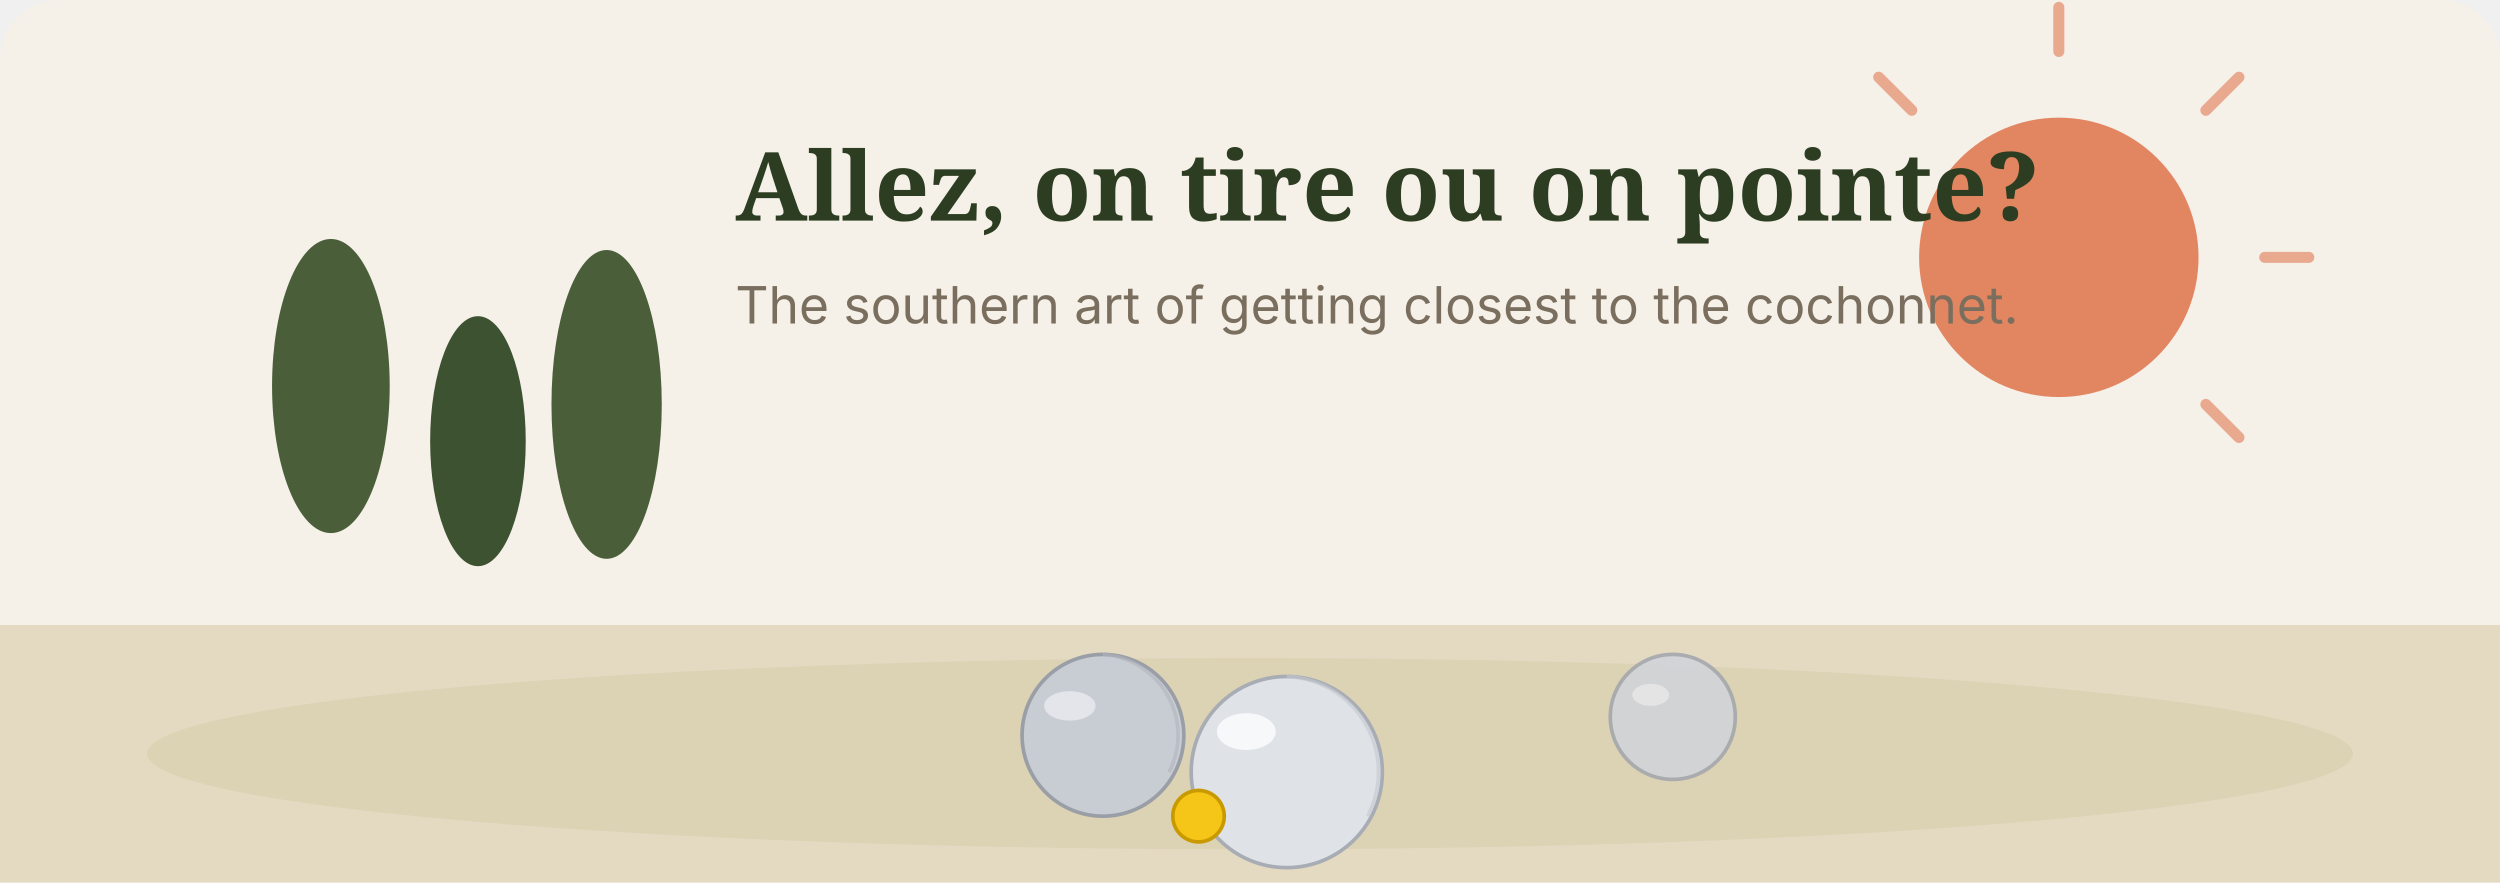
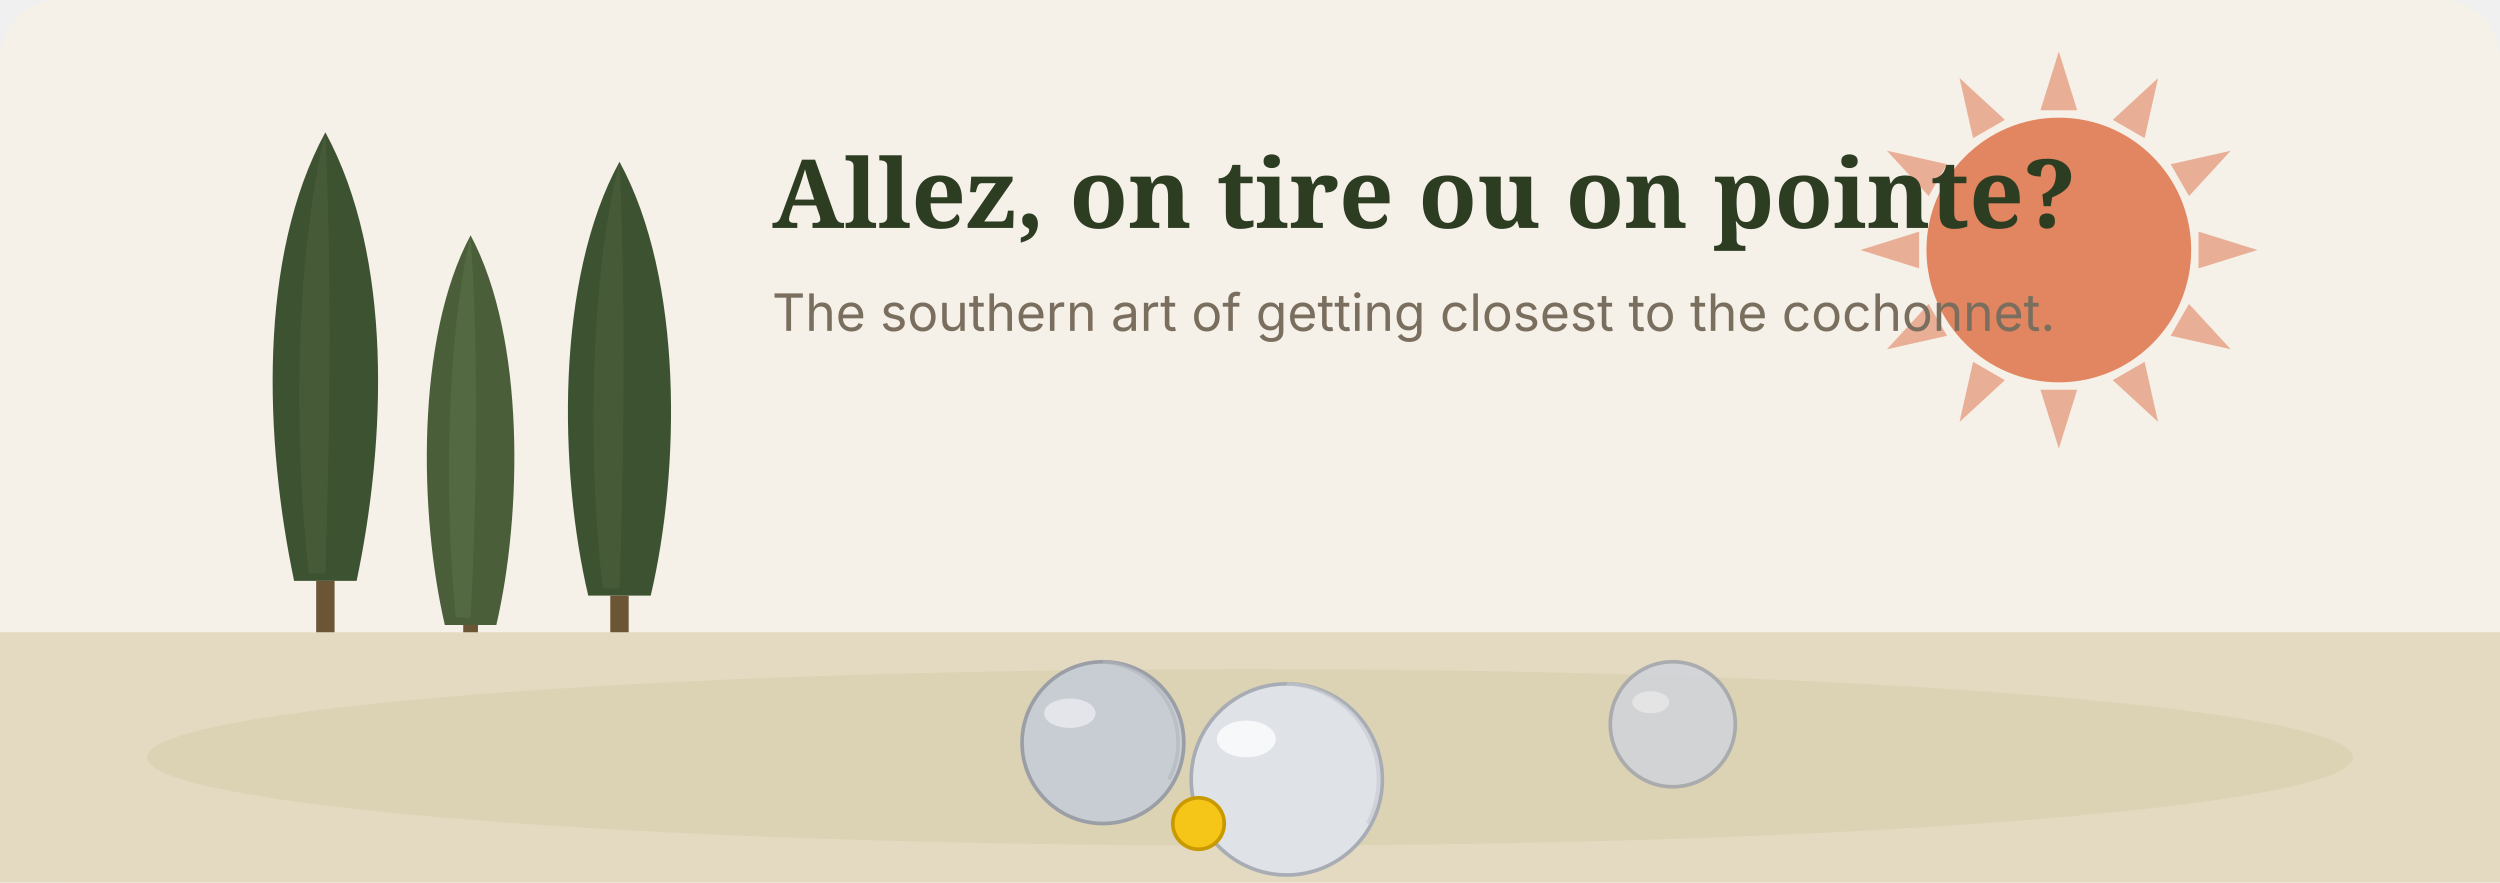
<svg xmlns="http://www.w3.org/2000/svg" width="680" height="240" viewBox="0 0 680 240">
  <rect x="0" y="0" width="680" height="240" rx="16" fill="#f5f0e8" />
-   <circle cx="560" cy="70" r="38" fill="#e07a52" opacity="0.9" />
-   <g stroke="#e07a52" stroke-width="3" stroke-linecap="round" opacity="0.6">
-     <line x1="560" y1="14" x2="560" y2="2" />
-     <line x1="600" y1="30" x2="609" y2="21" />
-     <line x1="616" y1="70" x2="628" y2="70" />
-     <line x1="600" y1="110" x2="609" y2="119" />
-     <line x1="520" y1="30" x2="511" y2="21" />
+   <g fill="#e07a52" opacity="0.55">
+     <path d="M560 14 L565 30 L555 30 Z" transform="rotate(0 560 68)" />
+     <path d="M560 14 L565 30 L555 30 Z" transform="rotate(30 560 68)" />
+     <path d="M560 14 L565 30 L555 30 Z" transform="rotate(60 560 68)" />
+     <path d="M560 14 L565 30 L555 30 Z" transform="rotate(90 560 68)" />
+     <path d="M560 14 L565 30 L555 30 Z" transform="rotate(120 560 68)" />
+     <path d="M560 14 L565 30 L555 30 Z" transform="rotate(150 560 68)" />
+     <path d="M560 14 L565 30 L555 30 Z" transform="rotate(180 560 68)" />
+     <path d="M560 14 L565 30 L555 30 Z" transform="rotate(210 560 68)" />
+     <path d="M560 14 L565 30 L555 30 Z" transform="rotate(240 560 68)" />
+     <path d="M560 14 L565 30 L555 30 Z" transform="rotate(270 560 68)" />
+     <path d="M560 14 L565 30 L555 30 Z" transform="rotate(300 560 68)" />
+     <path d="M560 14 L565 30 L555 30 Z" transform="rotate(330 560 68)" />
  </g>
-   <g fill="#4a5e3a">
-     <ellipse cx="90" cy="105" rx="16" ry="40" />
+   <circle cx="560" cy="68" r="36" fill="#e07a52" opacity="0.9" />
+   <g>
+     <rect x="86" y="158" width="5" height="22" fill="#6b5535" />
+     <path d="M88.5 36 C 70 70, 72 120, 80 158 L 97 158 C 105 120, 107 70, 88.5 36 Z" fill="#3d5230" />
+     <path d="M88.5 36 C 80 72, 80 120, 84 156 L 88.5 156 C 90 110, 90 70, 88.5 36 Z" fill="#4a5e3a" opacity="0.7" />
  </g>
-   <g fill="#3d5230">
-     <ellipse cx="130" cy="120" rx="13" ry="34" />
+   <g>
+     <rect x="126" y="170" width="4" height="18" fill="#6b5535" />
+     <path d="M128 64 C 113 92, 114 140, 121 170 L 135 170 C 142 140, 143 92, 128 64 Z" fill="#4a5e3a" />
+     <path d="M128 64 C 121 94, 121 140, 124 168 L 128 168 C 130 130, 130 92, 128 64 Z" fill="#566d44" opacity="0.7" />
  </g>
-   <g fill="#4a5e3a">
-     <ellipse cx="165" cy="110" rx="15" ry="42" />
+   <g>
+     <rect x="166" y="162" width="5" height="20" fill="#6b5535" />
+     <path d="M168.5 44 C 151 76, 152 128, 160 162 L 177 162 C 185 128, 186 76, 168.5 44 Z" fill="#3d5230" />
+     <path d="M168.5 44 C 160 78, 160 128, 164 160 L 168.5 160 C 170 116, 170 76, 168.5 44 Z" fill="#4a5e3a" opacity="0.7" />
  </g>
-   <rect x="0" y="170" width="680" height="70" fill="#e8dfc9" />
-   <rect x="0" y="170" width="680" height="70" fill="#e0d5ba" opacity="0.5" />
-   <ellipse cx="340" cy="205" rx="300" ry="26" fill="#d4c9a8" opacity="0.5" />
-   <circle cx="300" cy="200" r="22" fill="#c8ccd3" />
-   <circle cx="300" cy="200" r="22" fill="none" stroke="#9a9ea6" stroke-width="1" />
-   <ellipse cx="291" cy="192" rx="7" ry="4" fill="#eef0f3" opacity="0.7" />
-   <path d="M300 178 A22 22 0 0 1 318 210" fill="none" stroke="#b0b4bc" stroke-width="1" opacity="0.6" />
-   <circle cx="350" cy="210" r="26" fill="#dfe2e7" />
-   <circle cx="350" cy="210" r="26" fill="none" stroke="#a8acb4" stroke-width="1" />
-   <ellipse cx="339" cy="199" rx="8" ry="5" fill="#fff" opacity="0.75" />
-   <path d="M350 184 A26 26 0 0 1 372 222" fill="none" stroke="#c4c8cf" stroke-width="1" opacity="0.6" />
-   <circle cx="326" cy="222" r="7" fill="#f5c518" />
-   <circle cx="326" cy="222" r="7" fill="none" stroke="#c99a00" stroke-width="1" />
+   <rect x="0" y="172" width="680" height="68" fill="#e8dfc9" />
+   <rect x="0" y="172" width="680" height="68" fill="#e0d5ba" opacity="0.5" />
+   <ellipse cx="340" cy="206" rx="300" ry="24" fill="#d4c9a8" opacity="0.5" />
+   <circle cx="300" cy="202" r="22" fill="#c8ccd3" />
+   <circle cx="300" cy="202" r="22" fill="none" stroke="#9a9ea6" stroke-width="1" />
+   <ellipse cx="291" cy="194" rx="7" ry="4" fill="#eef0f3" opacity="0.7" />
+   <path d="M300 180 A22 22 0 0 1 318 212" fill="none" stroke="#b0b4bc" stroke-width="1" opacity="0.6" />
+   <circle cx="350" cy="212" r="26" fill="#dfe2e7" />
+   <circle cx="350" cy="212" r="26" fill="none" stroke="#a8acb4" stroke-width="1" />
+   <ellipse cx="339" cy="201" rx="8" ry="5" fill="#fff" opacity="0.75" />
+   <path d="M350 186 A26 26 0 0 1 372 224" fill="none" stroke="#c4c8cf" stroke-width="1" opacity="0.6" />
+   <circle cx="326" cy="224" r="7" fill="#f5c518" />
+   <circle cx="326" cy="224" r="7" fill="none" stroke="#c99a00" stroke-width="1" />
  <g opacity="0.85">
-     <circle cx="455" cy="195" r="17" fill="#d0d4db" />
-     <circle cx="455" cy="195" r="17" fill="none" stroke="#a0a4ac" stroke-width="1" />
-     <ellipse cx="449" cy="189" rx="5" ry="3" fill="#eef0f3" opacity="0.7" />
+     <circle cx="455" cy="197" r="17" fill="#d0d4db" />
+     <circle cx="455" cy="197" r="17" fill="none" stroke="#a0a4ac" stroke-width="1" />
+     <ellipse cx="449" cy="191" rx="5" ry="3" fill="#eef0f3" opacity="0.7" />
  </g>
-   <text x="200" y="60" font-family="Georgia, serif" font-size="26" font-weight="700" fill="#2d3d22">Allez, on tire ou on pointe?</text>
-   <text x="200" y="88" font-family="Inter, sans-serif" font-size="14" fill="#7a6e5e">The southern art of getting closest to the cochonnet.</text>
+   <text x="210" y="62" font-family="Georgia, serif" font-size="26" font-weight="700" fill="#2d3d22">Allez, on tire ou on pointe?</text>
+   <text x="210" y="90" font-family="Inter, sans-serif" font-size="14" fill="#7a6e5e">The southern art of getting closest to the cochonnet.</text>
</svg>
